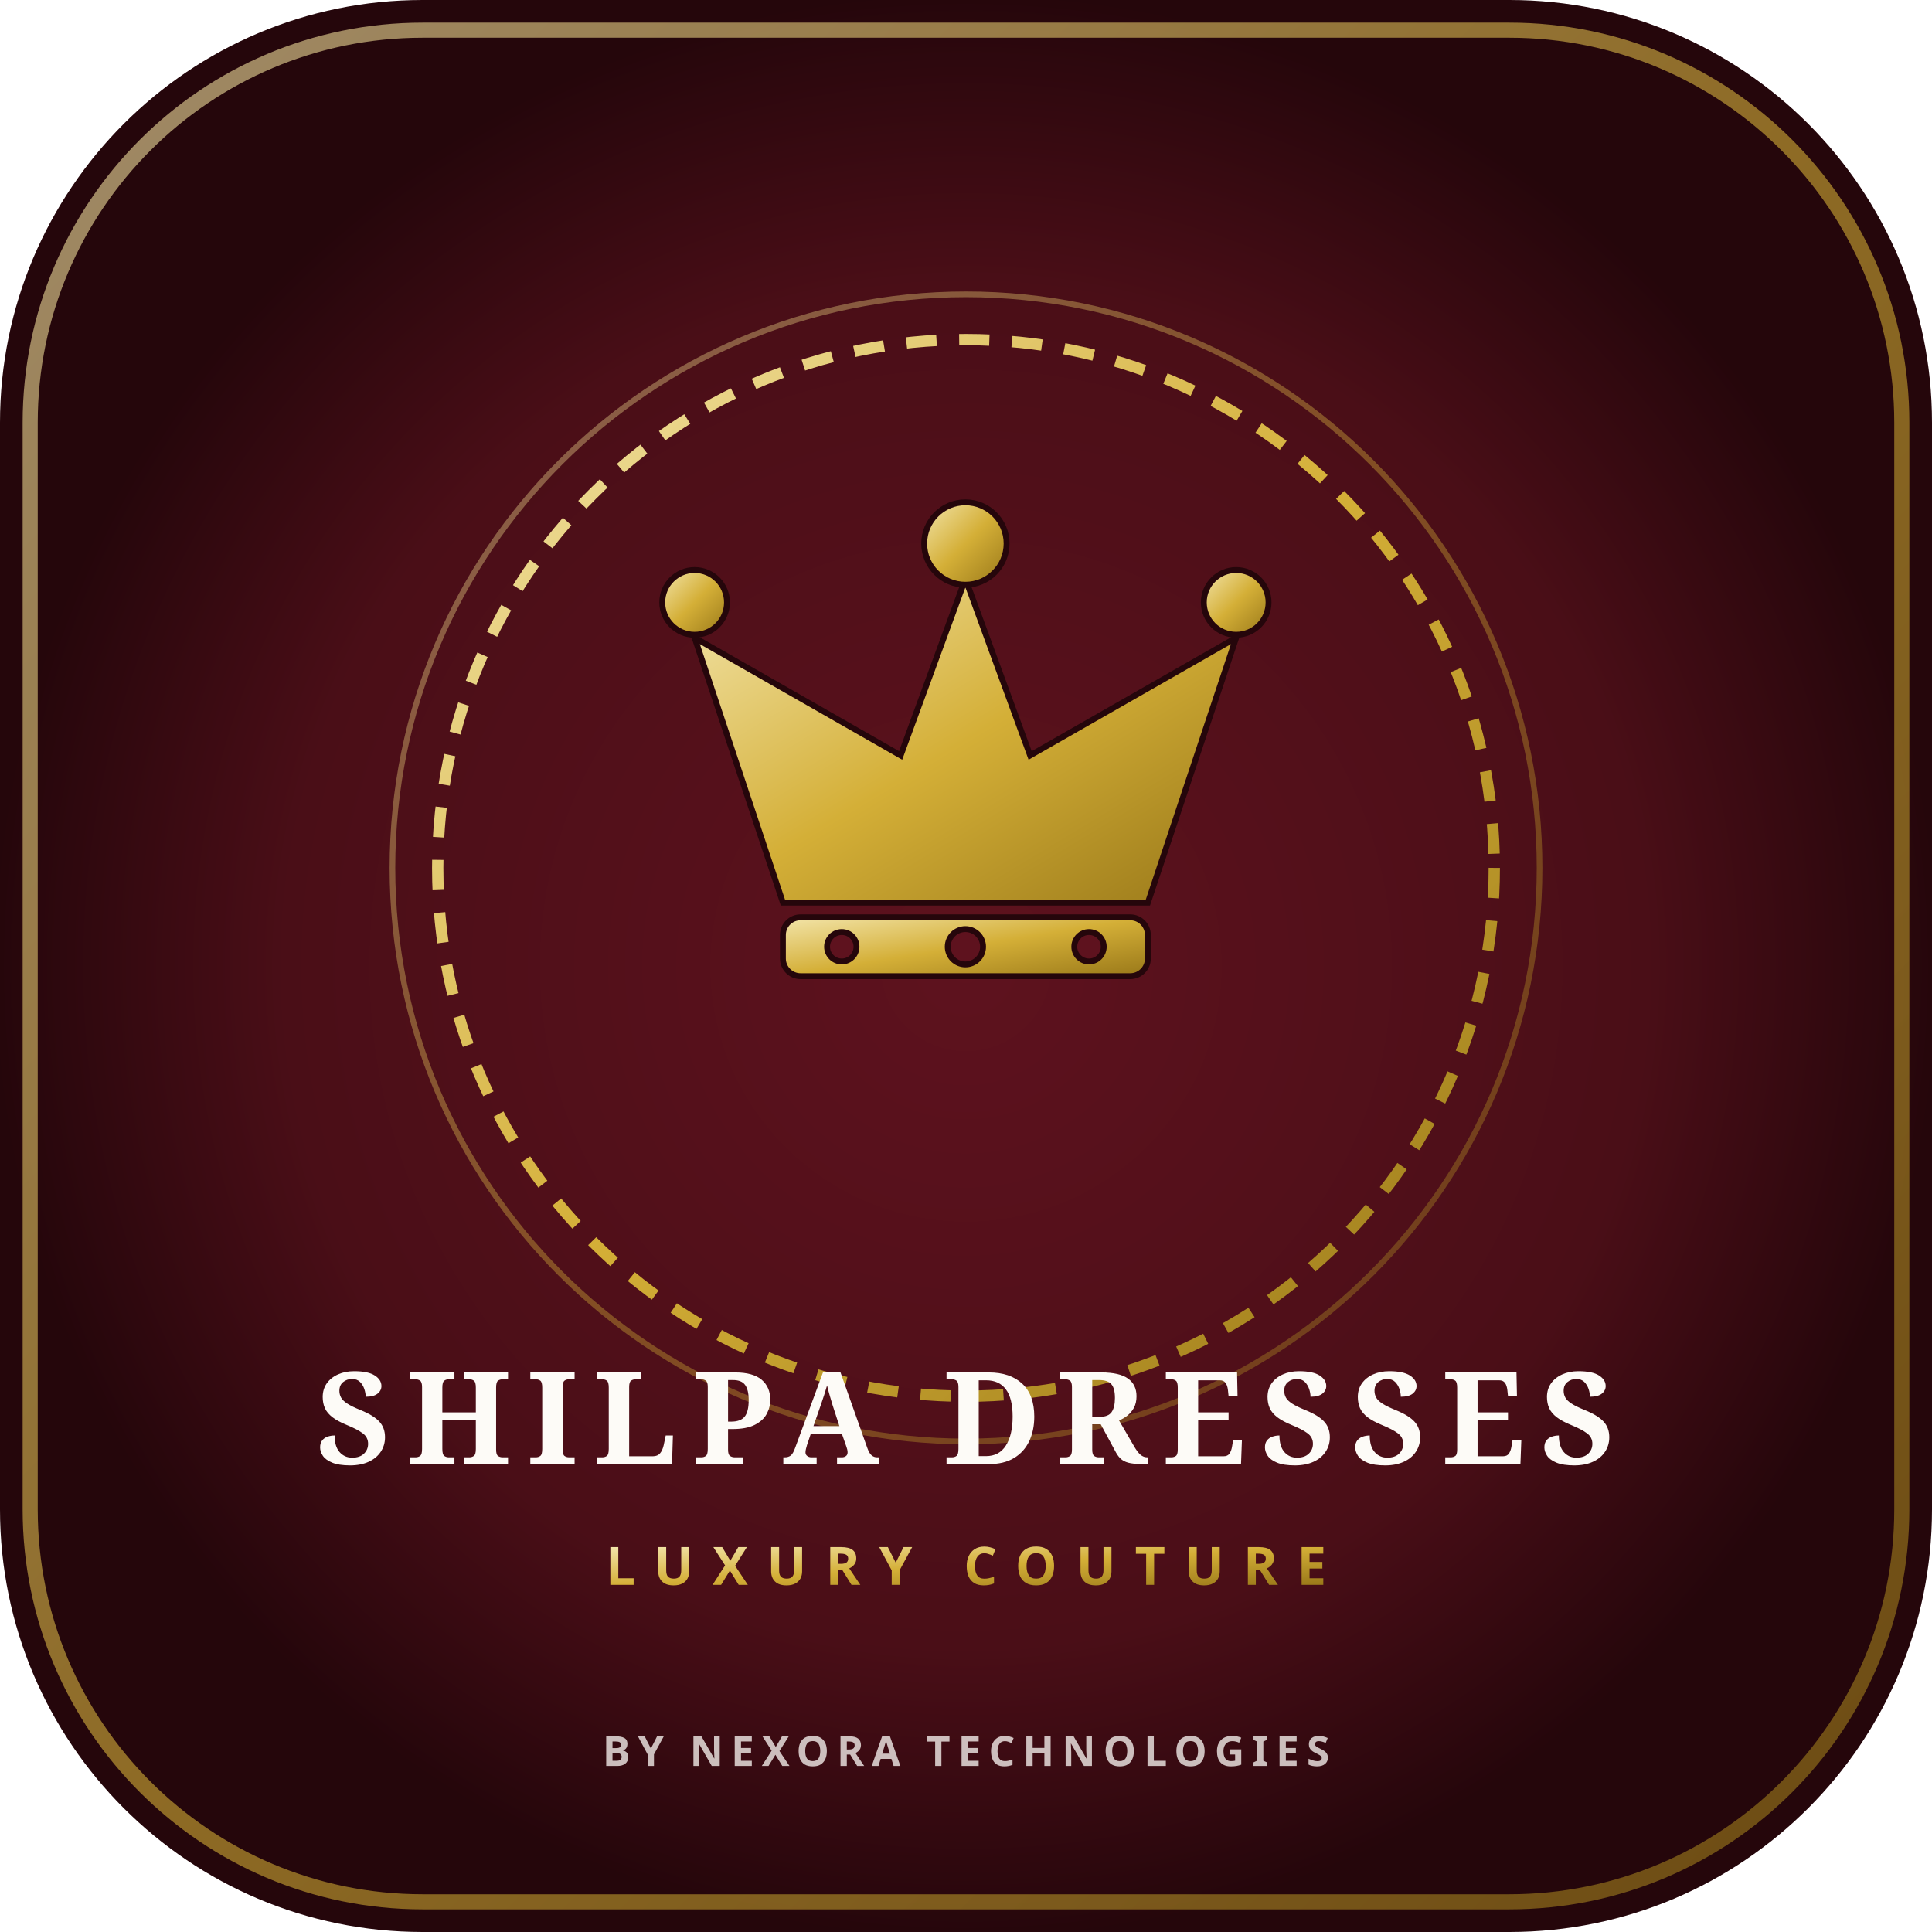
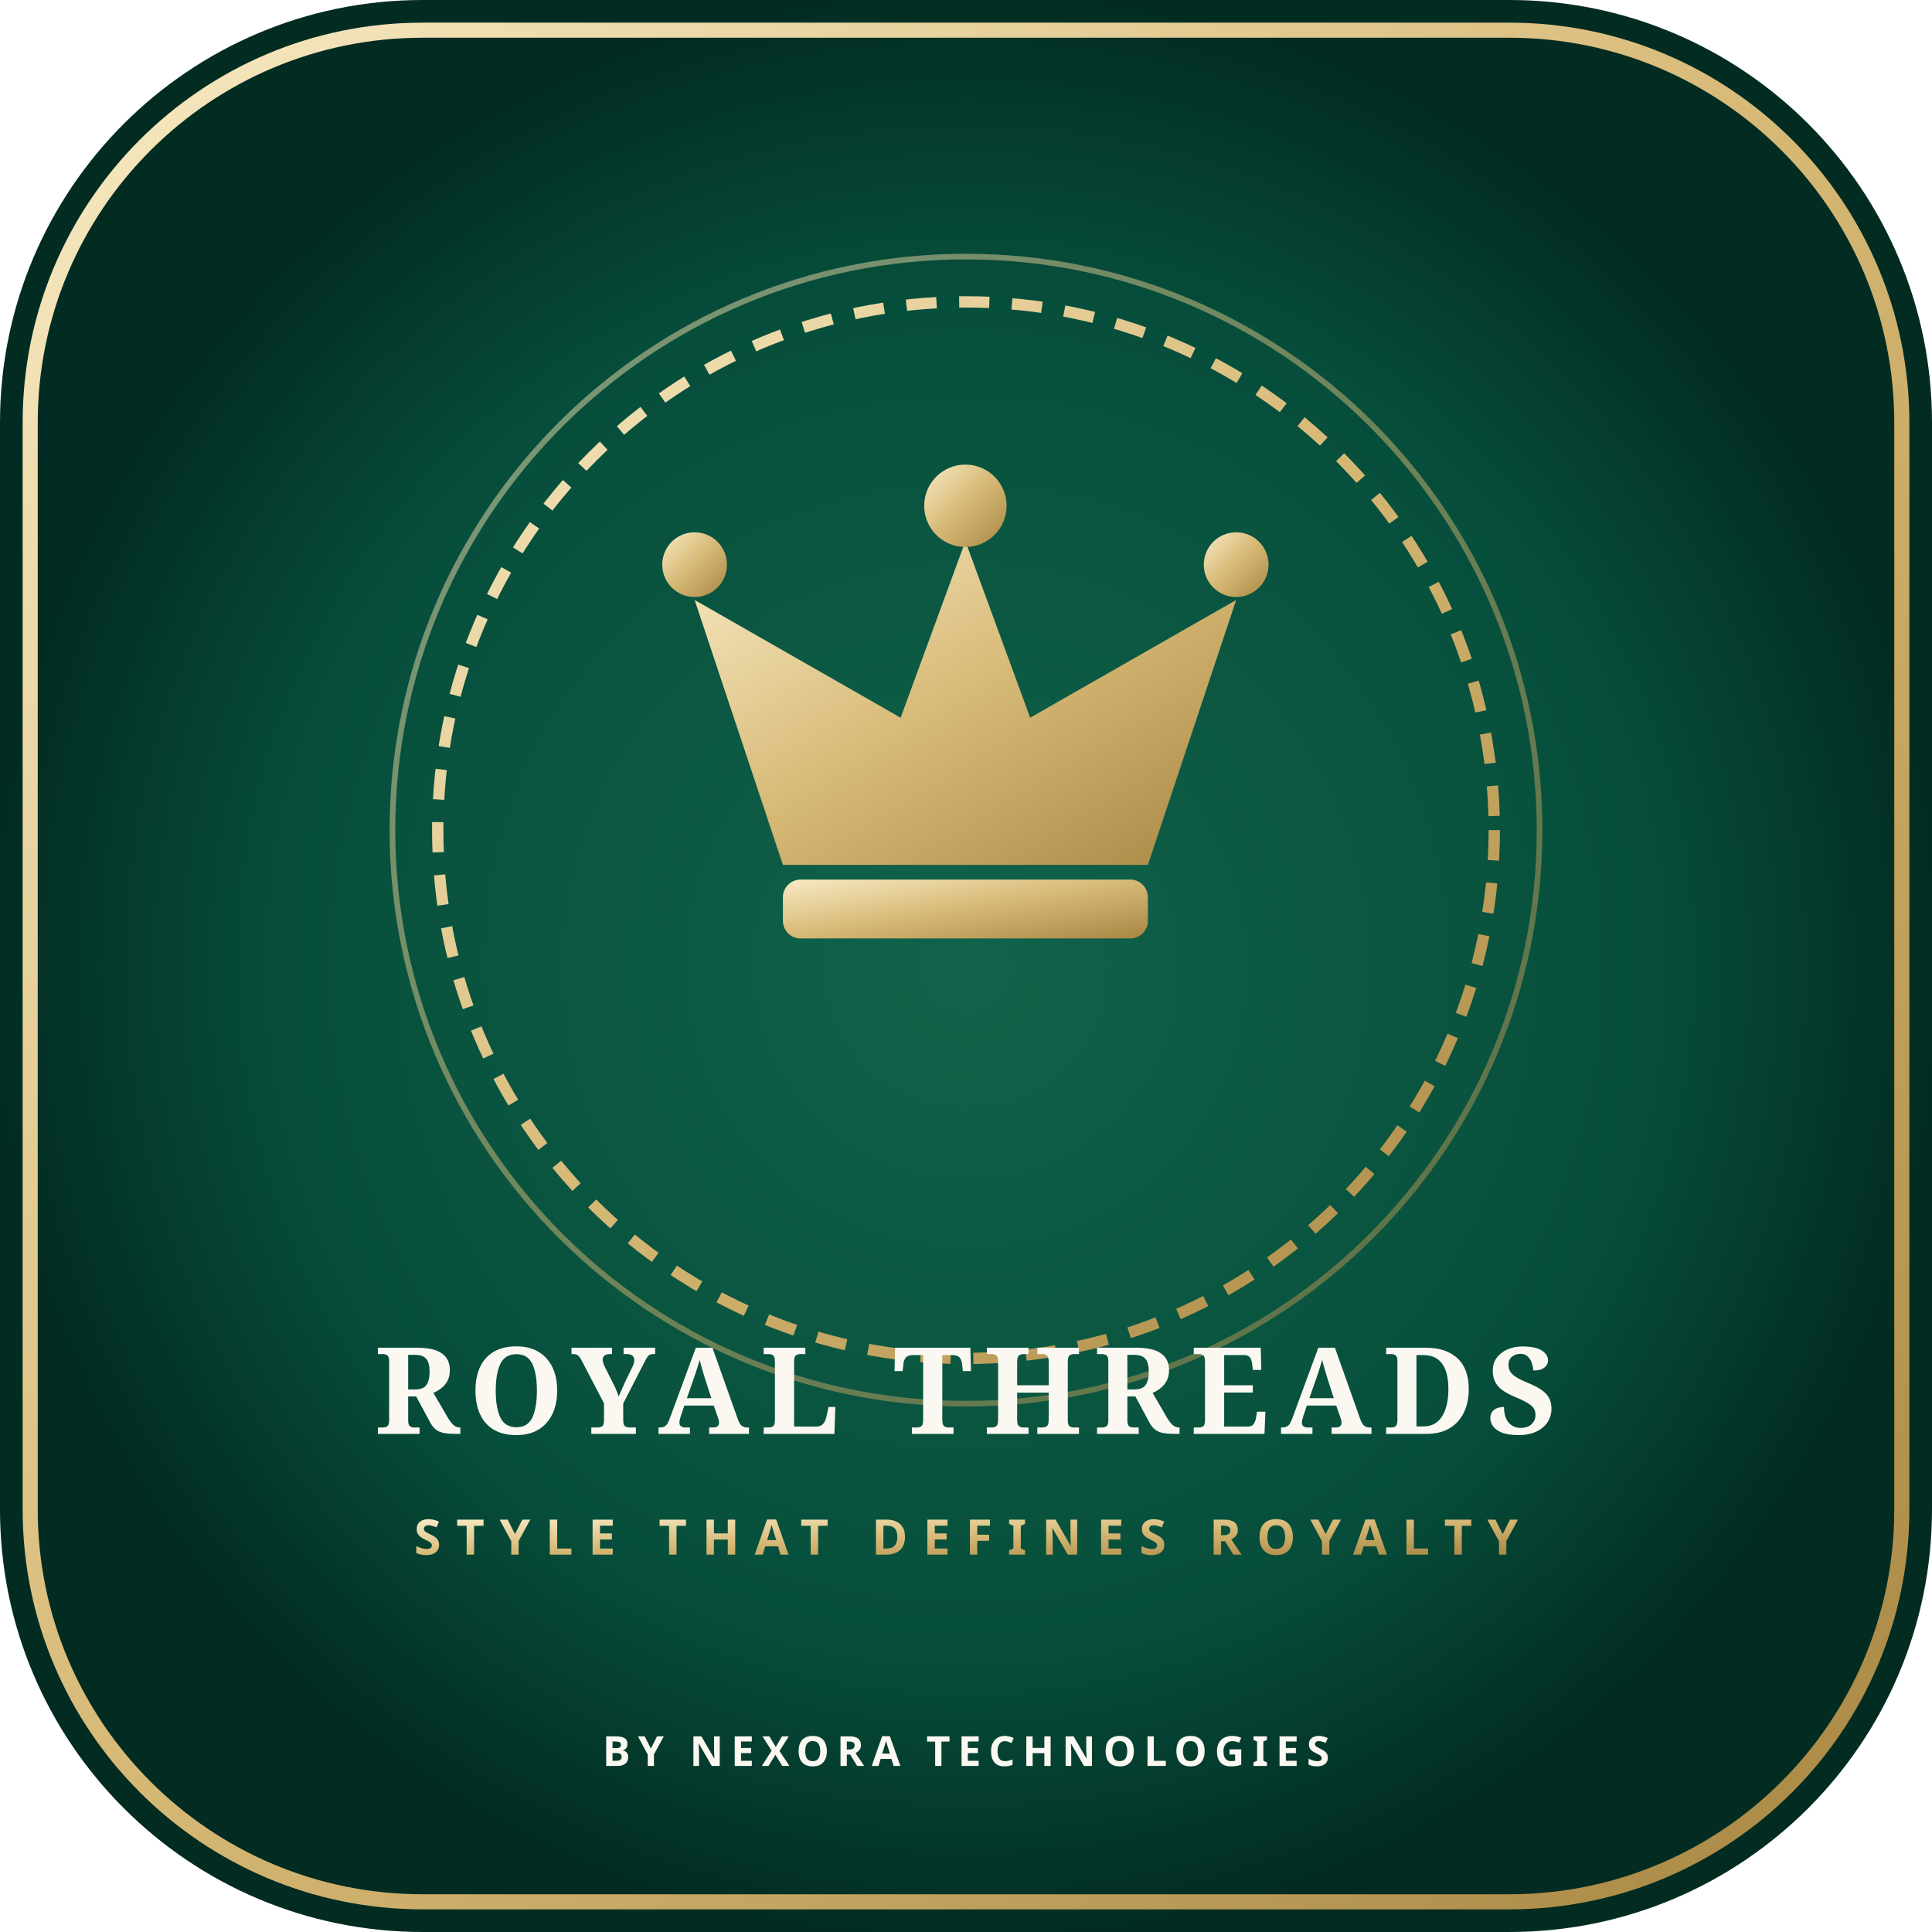
<svg xmlns="http://www.w3.org/2000/svg" viewBox="0 0 512 512" width="512" height="512">
  <defs>
-     <radialGradient id="bgGrad" cx="50%" cy="50%" r="50%">
-       <stop offset="0%" stop-color="#5E121E" />
-       <stop offset="70%" stop-color="#4A0E17" />
-       <stop offset="100%" stop-color="#25060B" />
+     <radialGradient id="bg" cx="50%" cy="50%" r="50%">
+       <stop offset="0%" stop-color="#12634B" />
+       <stop offset="70%" stop-color="#064E3B" />
+       <stop offset="100%" stop-color="#022C22" />
    </radialGradient>
-     <linearGradient id="goldGrad" x1="0%" y1="0%" x2="100%" y2="100%">
-       <stop offset="0%" stop-color="#F3E5AB" />
-       <stop offset="50%" stop-color="#D4AF37" />
-       <stop offset="100%" stop-color="#997819" />
+     <linearGradient id="gold" x1="0%" y1="0%" x2="100%" y2="100%">
+       <stop offset="0%" stop-color="#F8EAC4" />
+       <stop offset="50%" stop-color="#D6B875" />
+       <stop offset="100%" stop-color="#A88743" />
    </linearGradient>
  </defs>
-   <rect width="512" height="512" rx="112" fill="url(#bgGrad)" />
-   <rect width="496" height="496" x="8" y="8" rx="104" fill="none" stroke="url(#goldGrad)" stroke-width="4" stroke-opacity="0.6" />
-   <circle cx="256" cy="230" r="140" fill="none" stroke="url(#goldGrad)" stroke-width="3" stroke-dasharray="8 6" />
-   <circle cx="256" cy="230" r="152" fill="none" stroke="url(#goldGrad)" stroke-width="1.5" stroke-opacity="0.4" />
-   <g transform="translate(156, 130) scale(0.78)" fill="url(#goldGrad)" stroke="#25060B" stroke-width="2">
-     <path d="M 128 30 L 150 90 L 220 50 L 190 140 L 66 140 L 36 50 L 106 90 Z" />
+   <rect width="512" height="512" rx="112" fill="url(#bg)" />
+   <rect x="8" y="8" width="496" height="496" rx="104" fill="none" stroke="url(#gold)" stroke-width="4" />
+   <circle cx="256" cy="220" r="140" fill="none" stroke="url(#gold)" stroke-width="3" stroke-dasharray="8 6" />
+   <circle cx="256" cy="220" r="152" fill="none" stroke="url(#gold)" stroke-width="1.5" opacity="0.5" />
+   <g transform="translate(156 120) scale(0.78)" fill="url(#gold)">
+     <path d="M128 30 L150 90 L220 50 L190 140 L66 140 L36 50 L106 90 Z" />
    <circle cx="128" cy="18" r="14" />
    <circle cx="36" cy="38" r="11" />
    <circle cx="220" cy="38" r="11" />
    <rect x="66" y="145" width="124" height="20" rx="6" />
-     <circle cx="86" cy="155" r="5" fill="#5E121E" />
-     <circle cx="128" cy="155" r="6" fill="#5E121E" />
-     <circle cx="170" cy="155" r="5" fill="#5E121E" />
  </g>
-   <text x="256" y="388" font-family="'Cinzel', serif, Georgia" font-size="34" font-weight="bold" fill="#FDFBF7" text-anchor="middle" letter-spacing="4">
-     SHILPA DRESSES
-   </text>
-   <text x="256" y="420" font-family="sans-serif" font-size="14" font-weight="600" fill="url(#goldGrad)" text-anchor="middle" letter-spacing="5">
-     LUXURY COUTURE
-   </text>
-   <text x="256" y="468" font-family="sans-serif" font-size="11" font-weight="bold" fill="#FDFBF7" fill-opacity="0.75" text-anchor="middle" letter-spacing="2">
-     BY NEXORA TECHNOLOGIES
-   </text>
+   <text x="256" y="380" font-family="Georgia,serif" font-size="32" font-weight="bold" fill="#FAF8F1" text-anchor="middle" letter-spacing="3">ROYAL THREADS</text>
+   <text x="256" y="412" font-family="sans-serif" font-size="13" font-weight="600" fill="url(#gold)" text-anchor="middle" letter-spacing="4">STYLE THAT DEFINES ROYALTY</text>
+   <text x="256" y="468" font-family="sans-serif" font-size="11" font-weight="bold" fill="#FAF8F1" text-anchor="middle" letter-spacing="2">BY NEXORA TECHNOLOGIES</text>
</svg>
